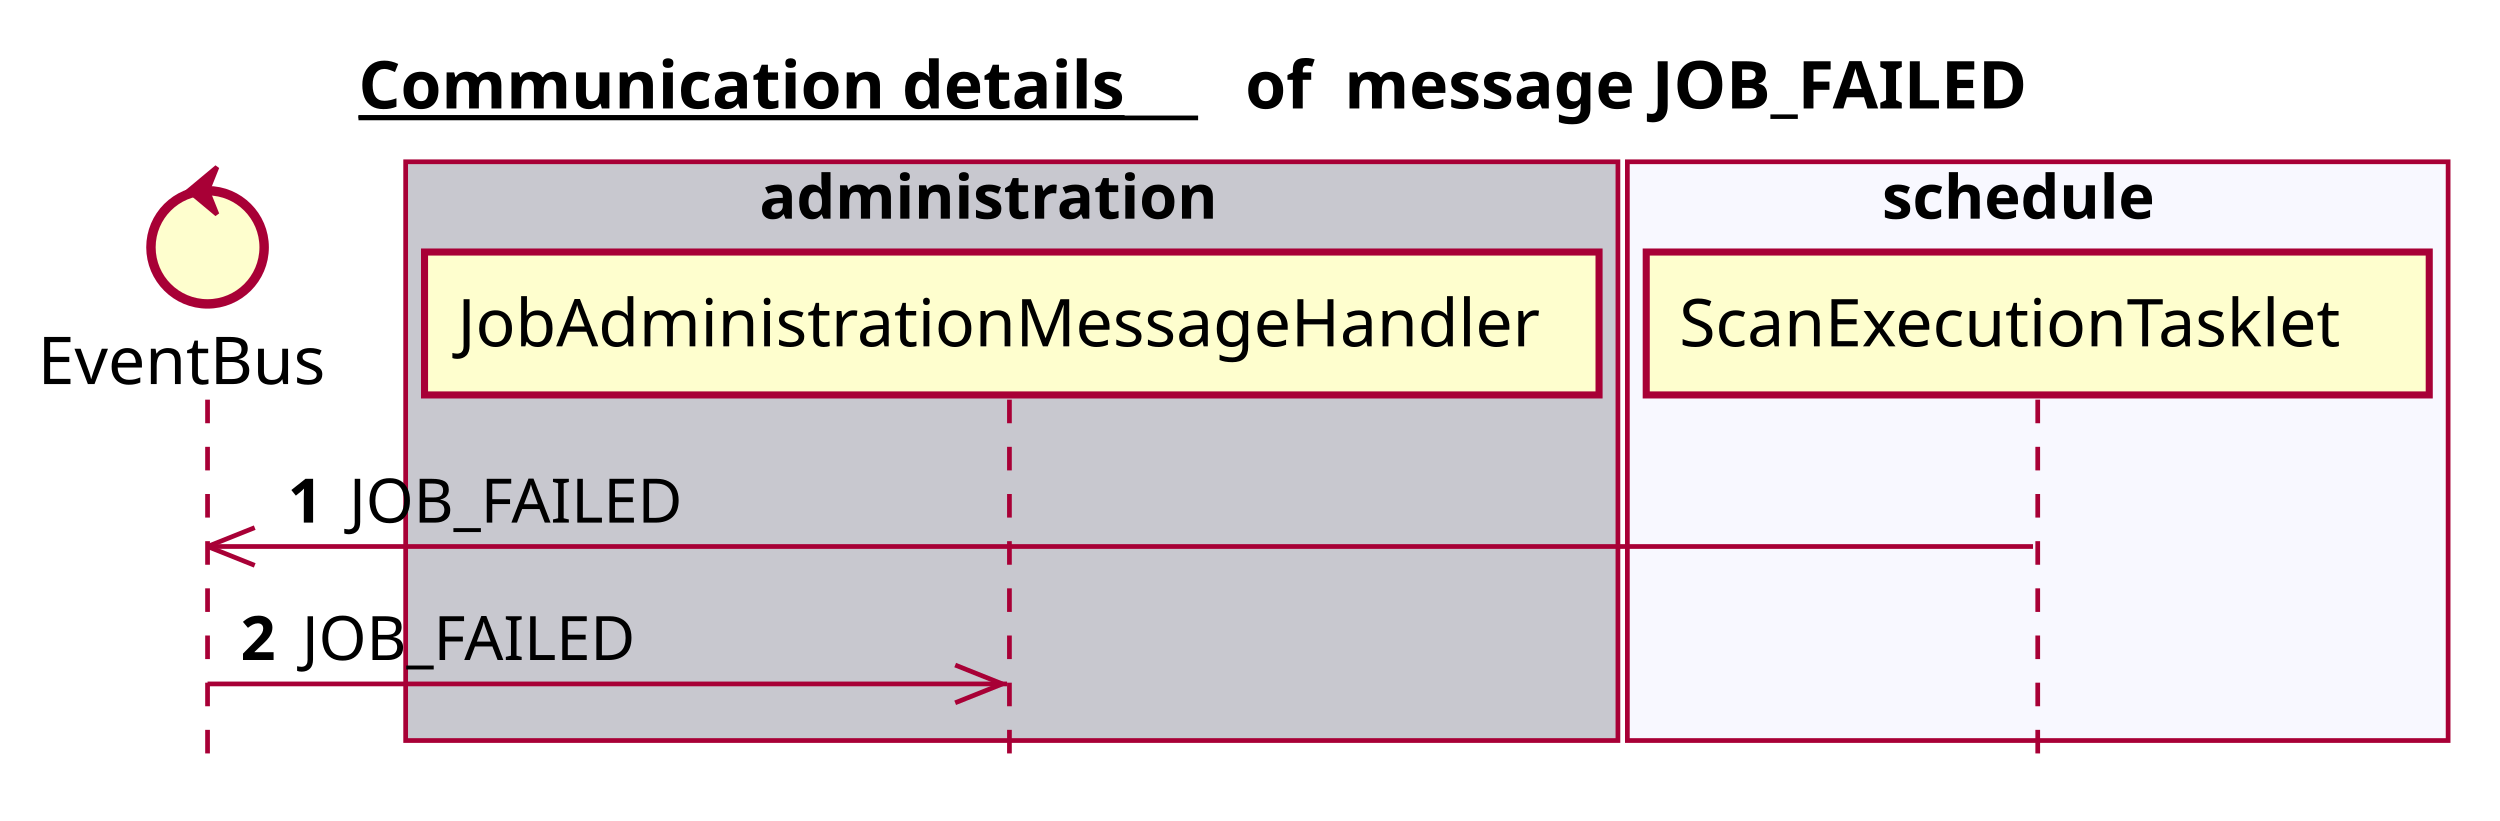
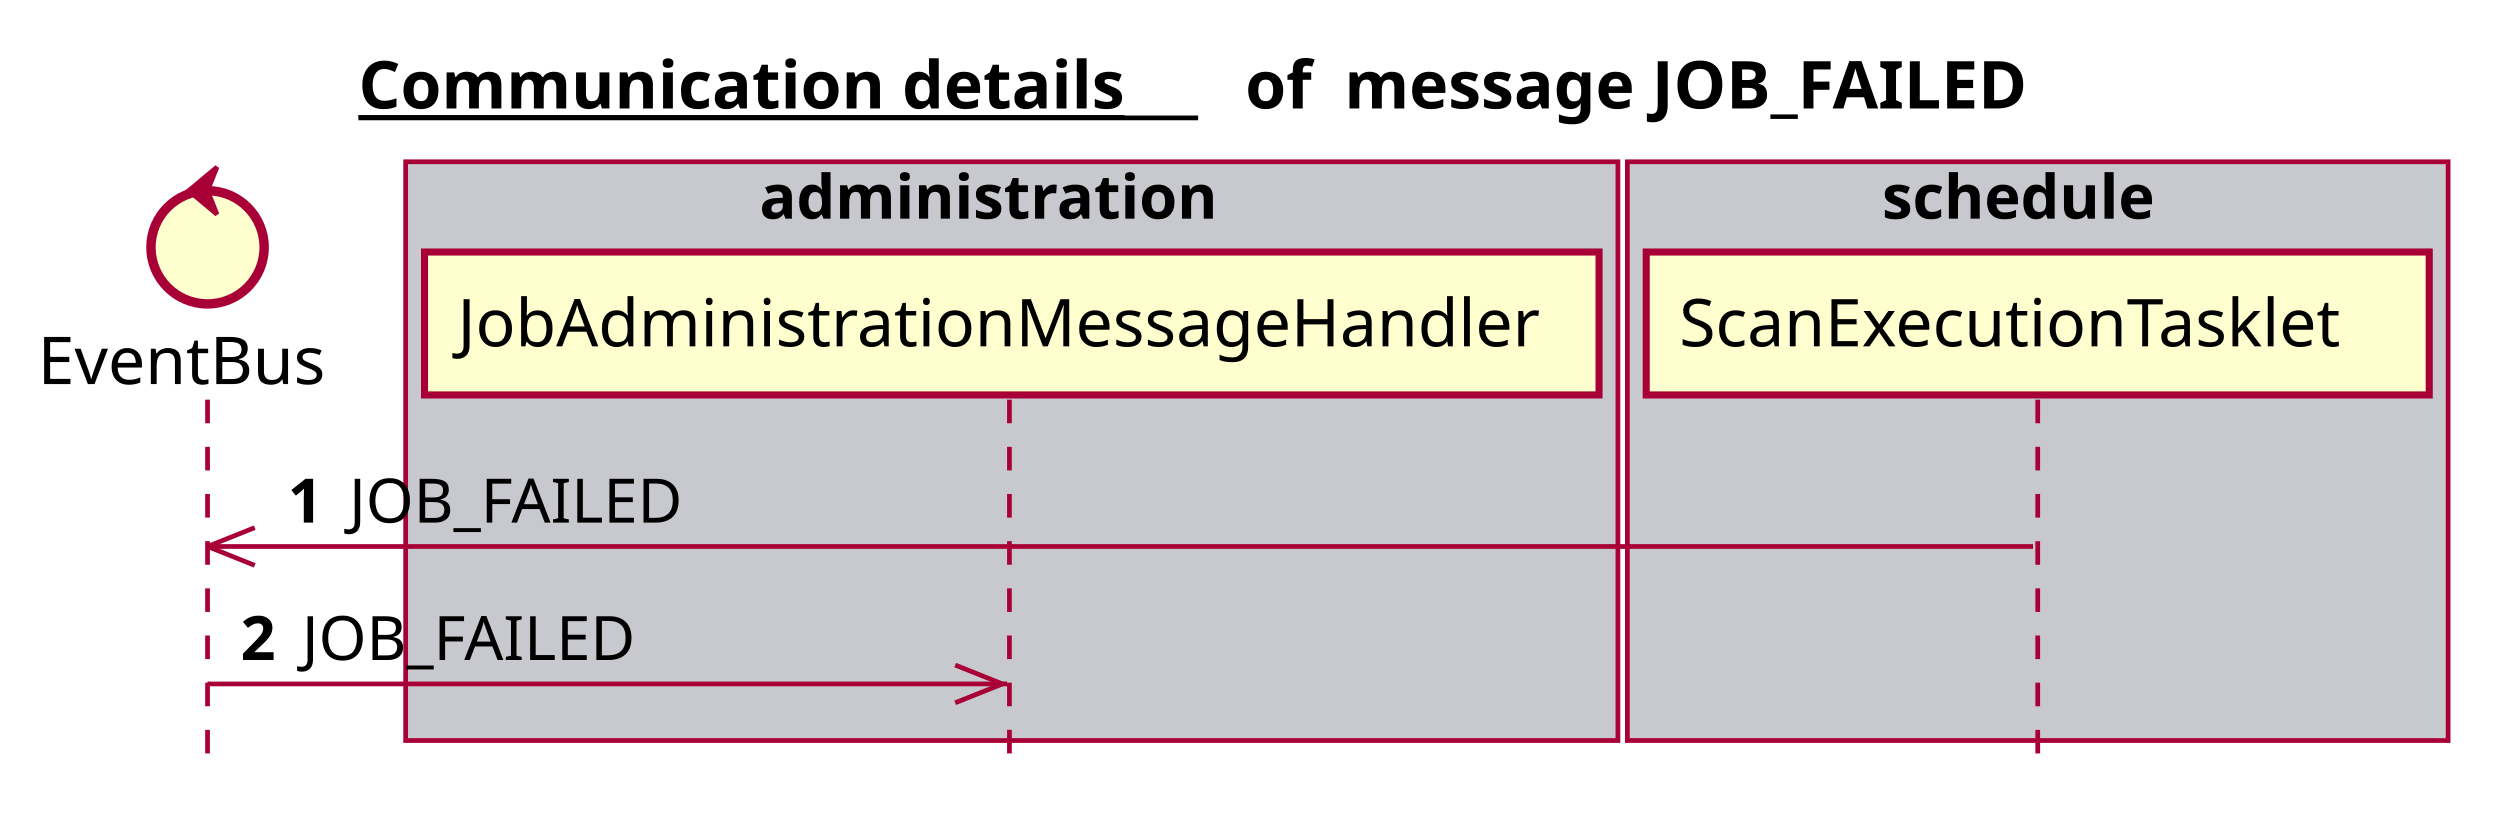
<svg xmlns="http://www.w3.org/2000/svg" contentScriptType="application/ecmascript" contentStyleType="text/css" height="174px" preserveAspectRatio="none" style="width:530px;height:174px;" version="1.1" viewBox="0 0 530 174" width="530px" zoomAndPan="magnify">
  <defs />
  <g>
    <text fill="#000000" font-family="sans-serif" font-size="14" font-weight="bold" lengthAdjust="spacingAndGlyphs" text-decoration="underline" textLength="178" x="76" y="22.995">Communication details</text>
    <line style="stroke: #000000; stroke-width: 1.0;" x1="76" x2="254" y1="24.995" y2="24.995" />
    <text fill="#000000" font-family="sans-serif" font-size="14" font-weight="bold" lengthAdjust="spacingAndGlyphs" textLength="16" x="264" y="22.995">of</text>
    <text fill="#000000" font-family="sans-serif" font-size="14" font-weight="bold" lengthAdjust="spacingAndGlyphs" textLength="162" x="285" y="22.995">message JOB_FAILED</text>
    <rect fill="#C8C8CF" height="122.695" style="stroke: #A80036; stroke-width: 1.0;" width="257" x="86" y="34.297" />
    <text fill="#000000" font-family="sans-serif" font-size="13" font-weight="bold" lengthAdjust="spacingAndGlyphs" textLength="107" x="161" y="46.364">administration</text>
-     <rect fill="#F8F8FF" height="122.695" style="stroke: #A80036; stroke-width: 1.0;" width="174" x="345" y="34.297" />
+     <rect fill="#C8C8CF" height="122.695" style="stroke: #A80036; stroke-width: 1.0;" width="174" x="345" y="34.297" />
    <text fill="#000000" font-family="sans-serif" font-size="13" font-weight="bold" lengthAdjust="spacingAndGlyphs" textLength="66" x="399" y="46.364">schedule</text>
    <line style="stroke: #A80036; stroke-width: 1.0; stroke-dasharray: 5.0,5.0;" x1="44" x2="44" y1="84.727" y2="162.992" />
    <line style="stroke: #A80036; stroke-width: 1.0; stroke-dasharray: 5.0,5.0;" x1="214" x2="214" y1="84.727" y2="162.992" />
    <line style="stroke: #A80036; stroke-width: 1.0; stroke-dasharray: 5.0,5.0;" x1="432" x2="432" y1="84.727" y2="162.992" />
    <text fill="#000000" font-family="sans-serif" font-size="14" lengthAdjust="spacingAndGlyphs" textLength="66" x="8" y="81.425">EventBus</text>
    <ellipse cx="44" cy="52.43" fill="#FEFECE" rx="12" ry="12" style="stroke: #A80036; stroke-width: 2.0;" />
    <polygon fill="#A80036" points="40,40.43,46,35.43,44,40.43,46,45.43,40,40.43" style="stroke: #A80036; stroke-width: 1.0;" />
    <rect fill="#FEFECE" height="30.297" style="stroke: #A80036; stroke-width: 1.5;" width="249" x="90" y="53.43" />
    <text fill="#000000" font-family="sans-serif" font-size="14" lengthAdjust="spacingAndGlyphs" textLength="235" x="97" y="73.425">JobAdministrationMessageHandler</text>
    <rect fill="#FEFECE" height="30.297" style="stroke: #A80036; stroke-width: 1.5;" width="166" x="349" y="53.43" />
    <text fill="#000000" font-family="sans-serif" font-size="14" lengthAdjust="spacingAndGlyphs" textLength="152" x="356" y="73.425">ScanExecutionTasklet</text>
    <line style="stroke: #A80036; stroke-width: 1.0;" x1="44" x2="54" y1="115.859" y2="111.859" />
    <line style="stroke: #A80036; stroke-width: 1.0;" x1="44" x2="54" y1="115.859" y2="119.859" />
    <line style="stroke: #A80036; stroke-width: 1.0;" x1="44" x2="431" y1="115.859" y2="115.859" />
    <text fill="#000000" font-family="sans-serif" font-size="13" font-weight="bold" lengthAdjust="spacingAndGlyphs" textLength="9" x="61" y="110.793">1</text>
    <text fill="#000000" font-family="sans-serif" font-size="13" lengthAdjust="spacingAndGlyphs" textLength="73" x="74" y="110.793">JOB_FAILED</text>
    <line style="stroke: #A80036; stroke-width: 1.0;" x1="212.5" x2="202.5" y1="144.992" y2="140.992" />
    <line style="stroke: #A80036; stroke-width: 1.0;" x1="212.5" x2="202.5" y1="144.992" y2="148.992" />
    <line style="stroke: #A80036; stroke-width: 1.0;" x1="44" x2="213.5" y1="144.992" y2="144.992" />
    <text fill="#000000" font-family="sans-serif" font-size="13" font-weight="bold" lengthAdjust="spacingAndGlyphs" textLength="9" x="51" y="139.926">2</text>
    <text fill="#000000" font-family="sans-serif" font-size="13" lengthAdjust="spacingAndGlyphs" textLength="73" x="64" y="139.926">JOB_FAILED</text>
  </g>
</svg>
